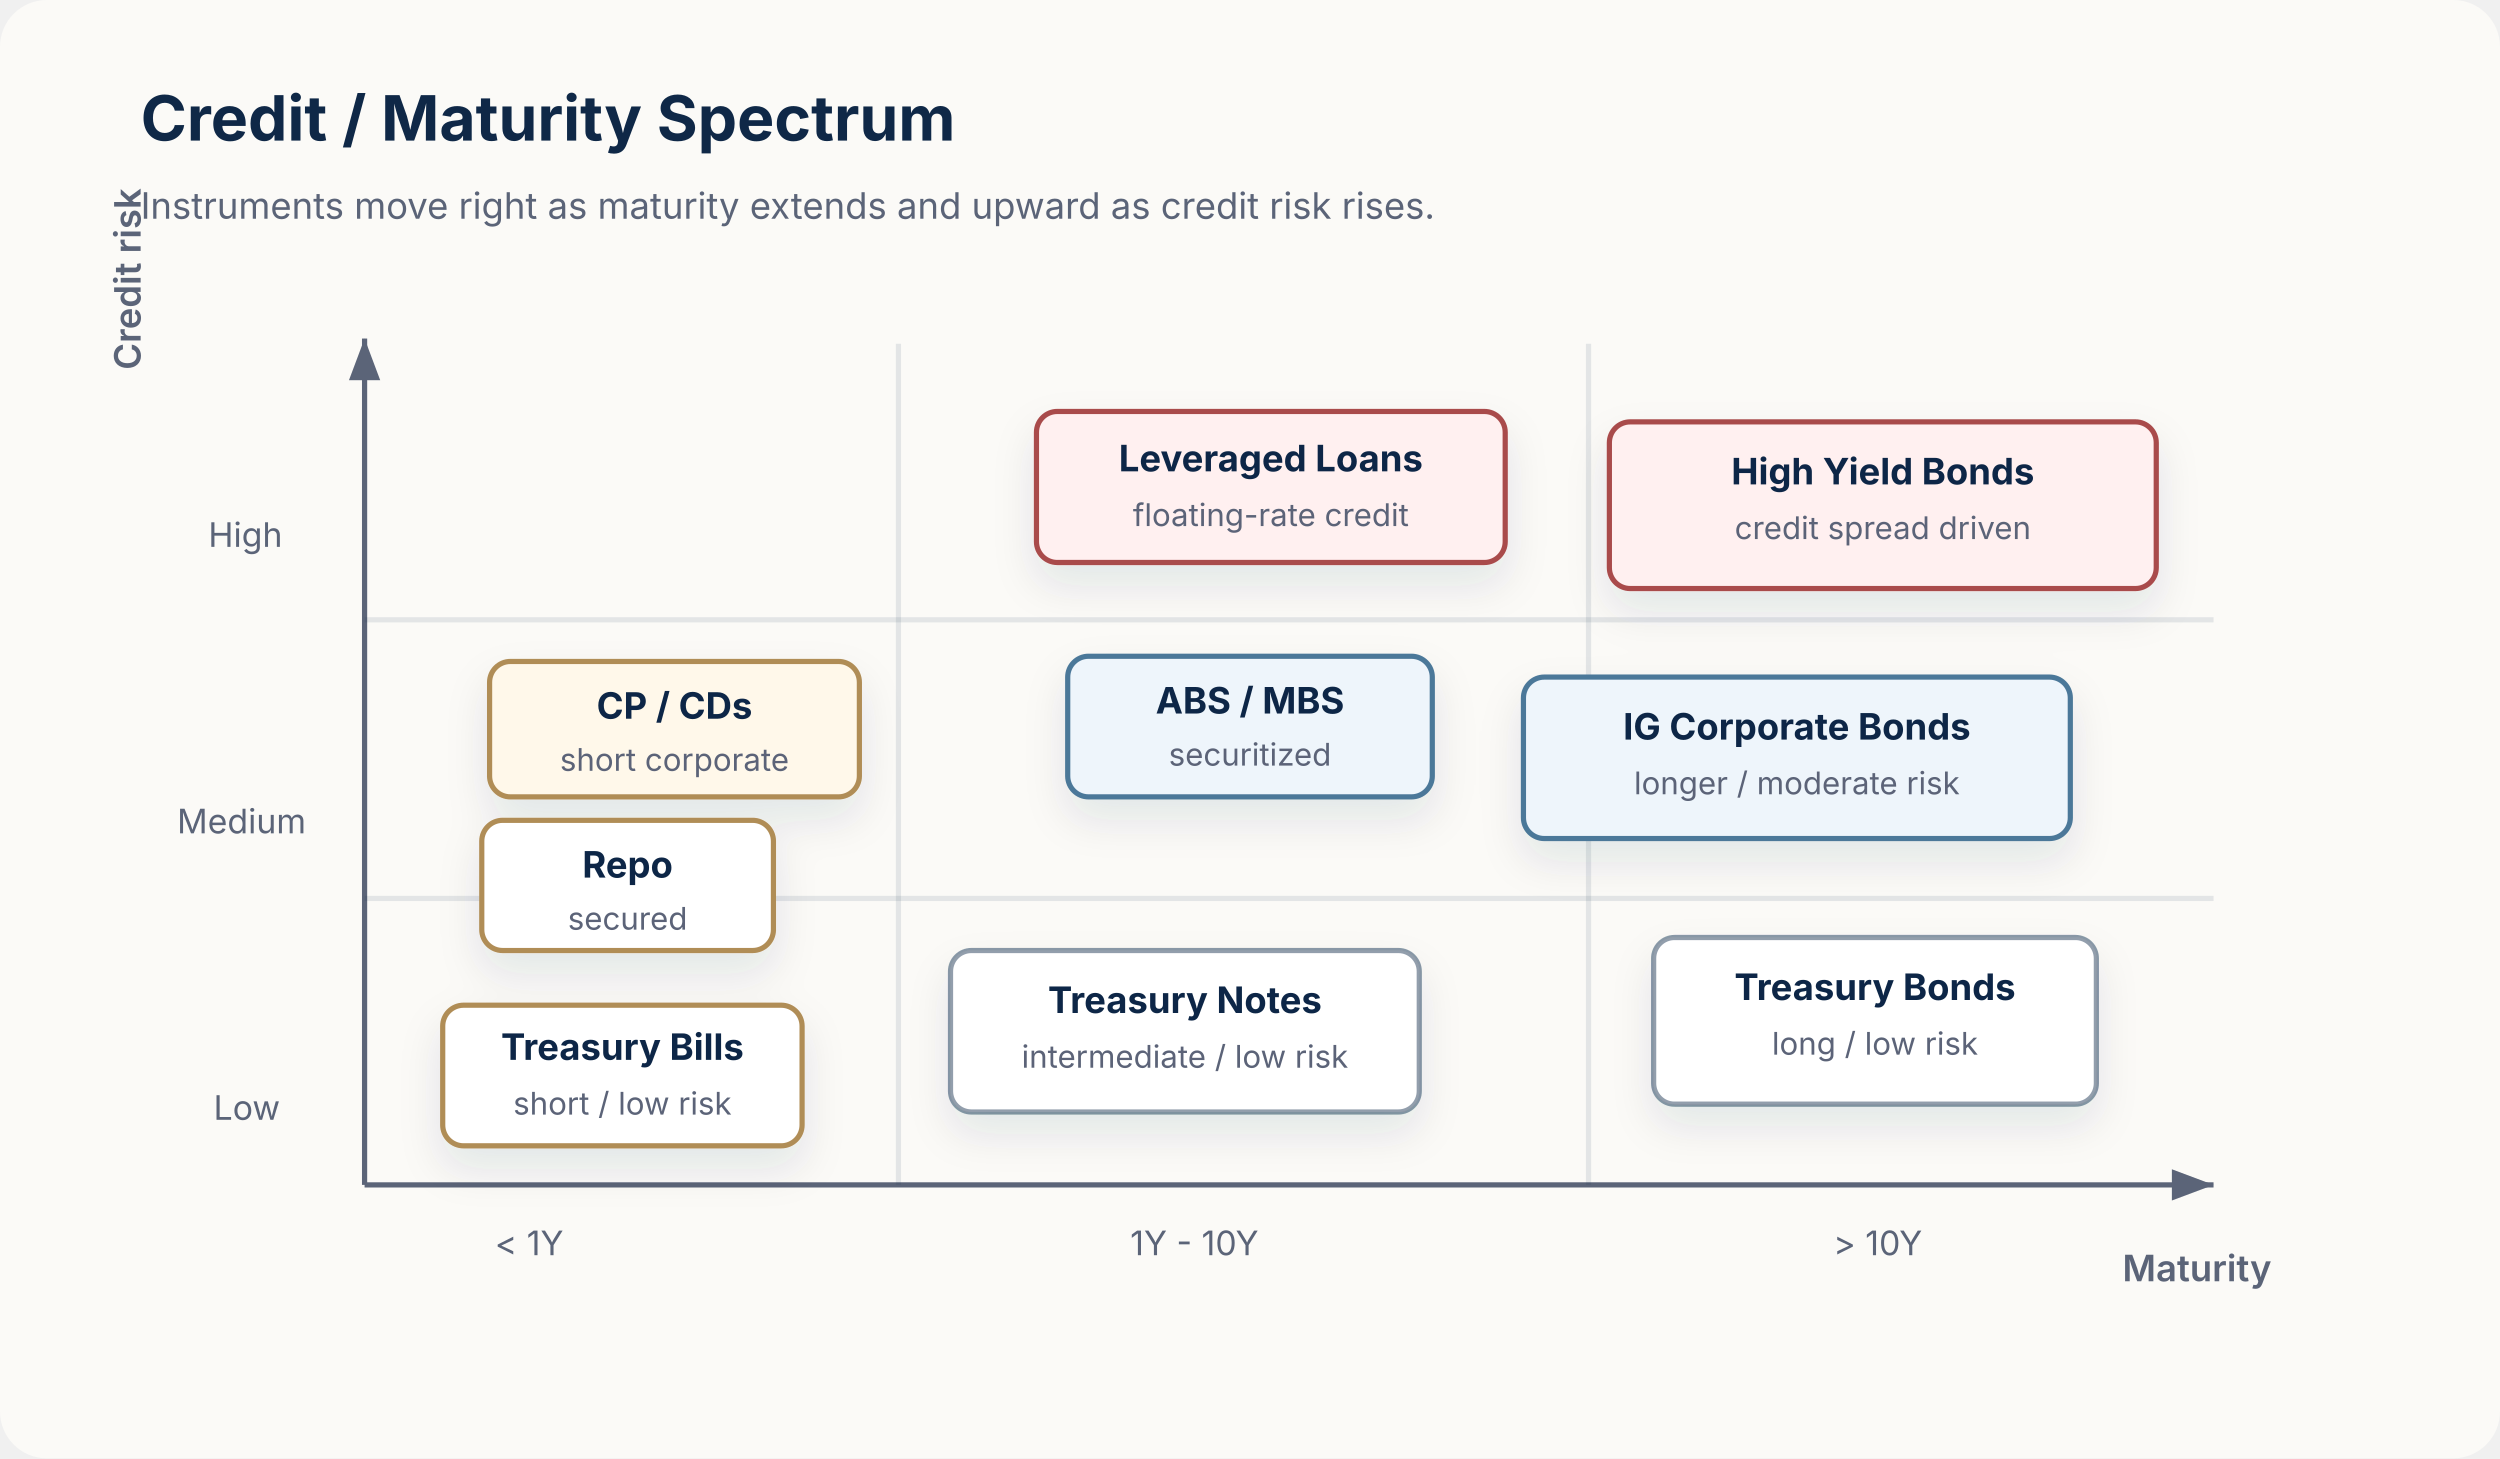
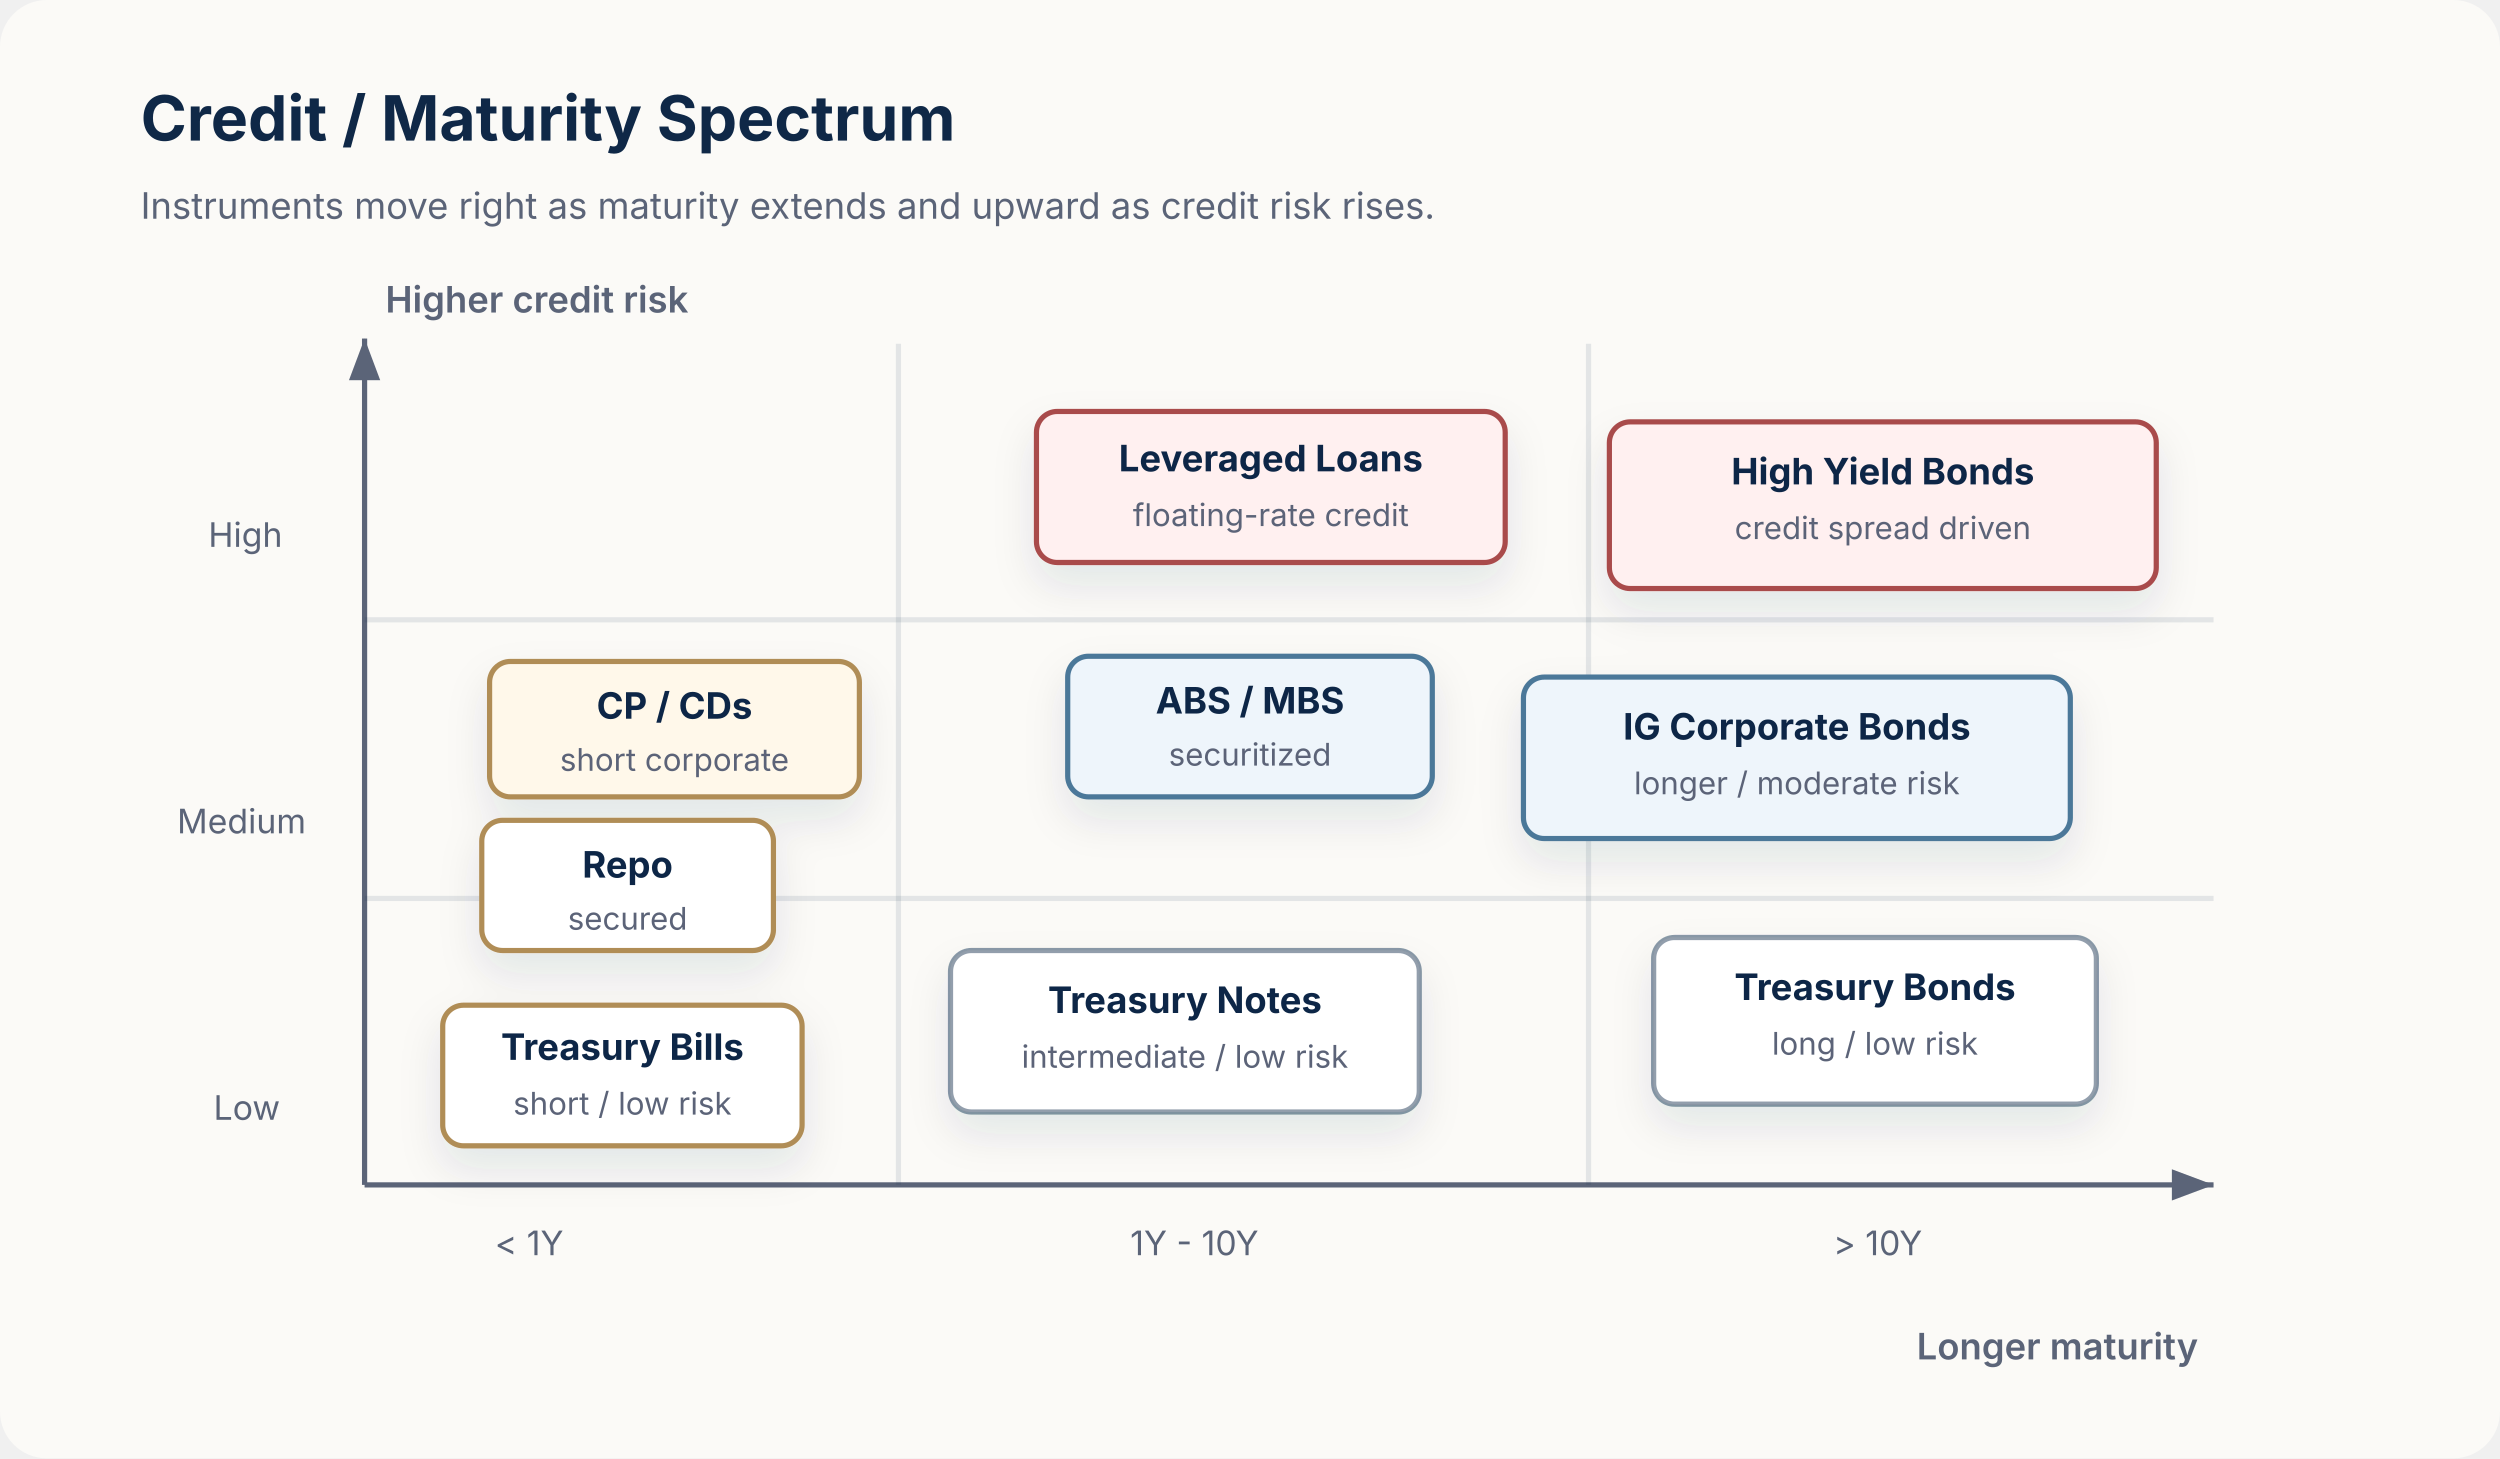
<svg xmlns="http://www.w3.org/2000/svg" viewBox="0 0 960 560" role="img" aria-labelledby="title desc">
  <defs>
    <marker id="arrow" markerWidth="10" markerHeight="10" refX="8" refY="3" orient="auto" markerUnits="strokeWidth">
      <path d="M0,0 L0,6 L8,3 z" fill="#5b6478" />
    </marker>
    <filter id="shadow" x="-10%" y="-10%" width="120%" height="130%">
      <feDropShadow dx="0" dy="8" stdDeviation="8" flood-color="#0f2847" flood-opacity="0.10" />
    </filter>
  </defs>
  <rect width="960" height="560" rx="18" fill="#fbfaf7" />
  <text x="54" y="54" font-family="Inter, Arial, sans-serif" font-size="24" font-weight="700" fill="#0f2847">Credit / Maturity Spectrum</text>
  <text x="54" y="84" font-family="Inter, Arial, sans-serif" font-size="14" fill="#5b6478">Instruments move right as maturity extends and upward as credit risk rises.</text>
  <line x1="140" y1="455" x2="850" y2="455" stroke="#5b6478" stroke-width="2" marker-end="url(#arrow)" />
  <line x1="140" y1="455" x2="140" y2="130" stroke="#5b6478" stroke-width="2" marker-end="url(#arrow)" />
-   <text x="815" y="492" font-family="Inter, Arial, sans-serif" font-size="14" font-weight="600" fill="#5b6478">Maturity</text>
-   <text x="54" y="142" font-family="Inter, Arial, sans-serif" font-size="14" font-weight="600" fill="#5b6478" transform="rotate(-90 54 142)">Credit risk</text>
+   <text x="148" y="120" font-family="Inter, Arial, sans-serif" font-size="14" font-weight="600" fill="#5b6478">Higher credit risk</text>
+   <text x="736" y="522" font-family="Inter, Arial, sans-serif" font-size="14" font-weight="600" fill="#5b6478">Longer maturity</text>
  <line x1="345" y1="132" x2="345" y2="455" stroke="#0f2847" stroke-opacity="0.10" stroke-width="2" />
  <line x1="610" y1="132" x2="610" y2="455" stroke="#0f2847" stroke-opacity="0.10" stroke-width="2" />
  <line x1="140" y1="345" x2="850" y2="345" stroke="#0f2847" stroke-opacity="0.10" stroke-width="2" />
  <line x1="140" y1="238" x2="850" y2="238" stroke="#0f2847" stroke-opacity="0.10" stroke-width="2" />
  <text x="190" y="482" font-family="Inter, Arial, sans-serif" font-size="13" fill="#5b6478">&lt; 1Y</text>
  <text x="434" y="482" font-family="Inter, Arial, sans-serif" font-size="13" fill="#5b6478">1Y - 10Y</text>
  <text x="704" y="482" font-family="Inter, Arial, sans-serif" font-size="13" fill="#5b6478">&gt; 10Y</text>
  <text x="82" y="430" font-family="Inter, Arial, sans-serif" font-size="13" fill="#5b6478">Low</text>
  <text x="68" y="320" font-family="Inter, Arial, sans-serif" font-size="13" fill="#5b6478">Medium</text>
  <text x="80" y="210" font-family="Inter, Arial, sans-serif" font-size="13" fill="#5b6478">High</text>
  <g filter="url(#shadow)">
    <rect x="170" y="386" width="138" height="54" rx="8" fill="#ffffff" stroke="#b08d57" stroke-width="2" />
    <text x="239" y="407" text-anchor="middle" font-family="Inter, Arial, sans-serif" font-size="14" font-weight="700" fill="#0f2847">Treasury Bills</text>
    <text x="239" y="428" text-anchor="middle" font-family="Inter, Arial, sans-serif" font-size="12" fill="#5b6478">short / low risk</text>
    <rect x="185" y="315" width="112" height="50" rx="8" fill="#ffffff" stroke="#b08d57" stroke-width="2" />
    <text x="241" y="337" text-anchor="middle" font-family="Inter, Arial, sans-serif" font-size="14" font-weight="700" fill="#0f2847">Repo</text>
    <text x="241" y="357" text-anchor="middle" font-family="Inter, Arial, sans-serif" font-size="12" fill="#5b6478">secured</text>
    <rect x="365" y="365" width="180" height="62" rx="8" fill="#ffffff" stroke="#0f2847" stroke-opacity="0.45" stroke-width="2" />
    <text x="455" y="389" text-anchor="middle" font-family="Inter, Arial, sans-serif" font-size="14" font-weight="700" fill="#0f2847">Treasury Notes</text>
    <text x="455" y="410" text-anchor="middle" font-family="Inter, Arial, sans-serif" font-size="12" fill="#5b6478">intermediate / low risk</text>
    <rect x="635" y="360" width="170" height="64" rx="8" fill="#ffffff" stroke="#0f2847" stroke-opacity="0.45" stroke-width="2" />
    <text x="720" y="384" text-anchor="middle" font-family="Inter, Arial, sans-serif" font-size="14" font-weight="700" fill="#0f2847">Treasury Bonds</text>
    <text x="720" y="405" text-anchor="middle" font-family="Inter, Arial, sans-serif" font-size="12" fill="#5b6478">long / low risk</text>
    <rect x="188" y="254" width="142" height="52" rx="8" fill="#fff8ea" stroke="#b08d57" stroke-width="2" />
    <text x="259" y="276" text-anchor="middle" font-family="Inter, Arial, sans-serif" font-size="14" font-weight="700" fill="#0f2847">CP / CDs</text>
    <text x="259" y="296" text-anchor="middle" font-family="Inter, Arial, sans-serif" font-size="12" fill="#5b6478">short corporate</text>
    <rect x="410" y="252" width="140" height="54" rx="8" fill="#eef5fb" stroke="#4c7899" stroke-width="2" />
    <text x="480" y="274" text-anchor="middle" font-family="Inter, Arial, sans-serif" font-size="14" font-weight="700" fill="#0f2847">ABS / MBS</text>
    <text x="480" y="294" text-anchor="middle" font-family="Inter, Arial, sans-serif" font-size="12" fill="#5b6478">securitized</text>
    <rect x="585" y="260" width="210" height="62" rx="8" fill="#eef5fb" stroke="#4c7899" stroke-width="2" />
    <text x="690" y="284" text-anchor="middle" font-family="Inter, Arial, sans-serif" font-size="14" font-weight="700" fill="#0f2847">IG Corporate Bonds</text>
    <text x="690" y="305" text-anchor="middle" font-family="Inter, Arial, sans-serif" font-size="12" fill="#5b6478">longer / moderate risk</text>
    <rect x="618" y="162" width="210" height="64" rx="8" fill="#fff0f0" stroke="#a94c4c" stroke-width="2" />
    <text x="723" y="186" text-anchor="middle" font-family="Inter, Arial, sans-serif" font-size="14" font-weight="700" fill="#0f2847">High Yield Bonds</text>
    <text x="723" y="207" text-anchor="middle" font-family="Inter, Arial, sans-serif" font-size="12" fill="#5b6478">credit spread driven</text>
    <rect x="398" y="158" width="180" height="58" rx="8" fill="#fff0f0" stroke="#a94c4c" stroke-width="2" />
    <text x="488" y="181" text-anchor="middle" font-family="Inter, Arial, sans-serif" font-size="14" font-weight="700" fill="#0f2847">Leveraged Loans</text>
    <text x="488" y="202" text-anchor="middle" font-family="Inter, Arial, sans-serif" font-size="12" fill="#5b6478">floating-rate credit</text>
  </g>
</svg>
